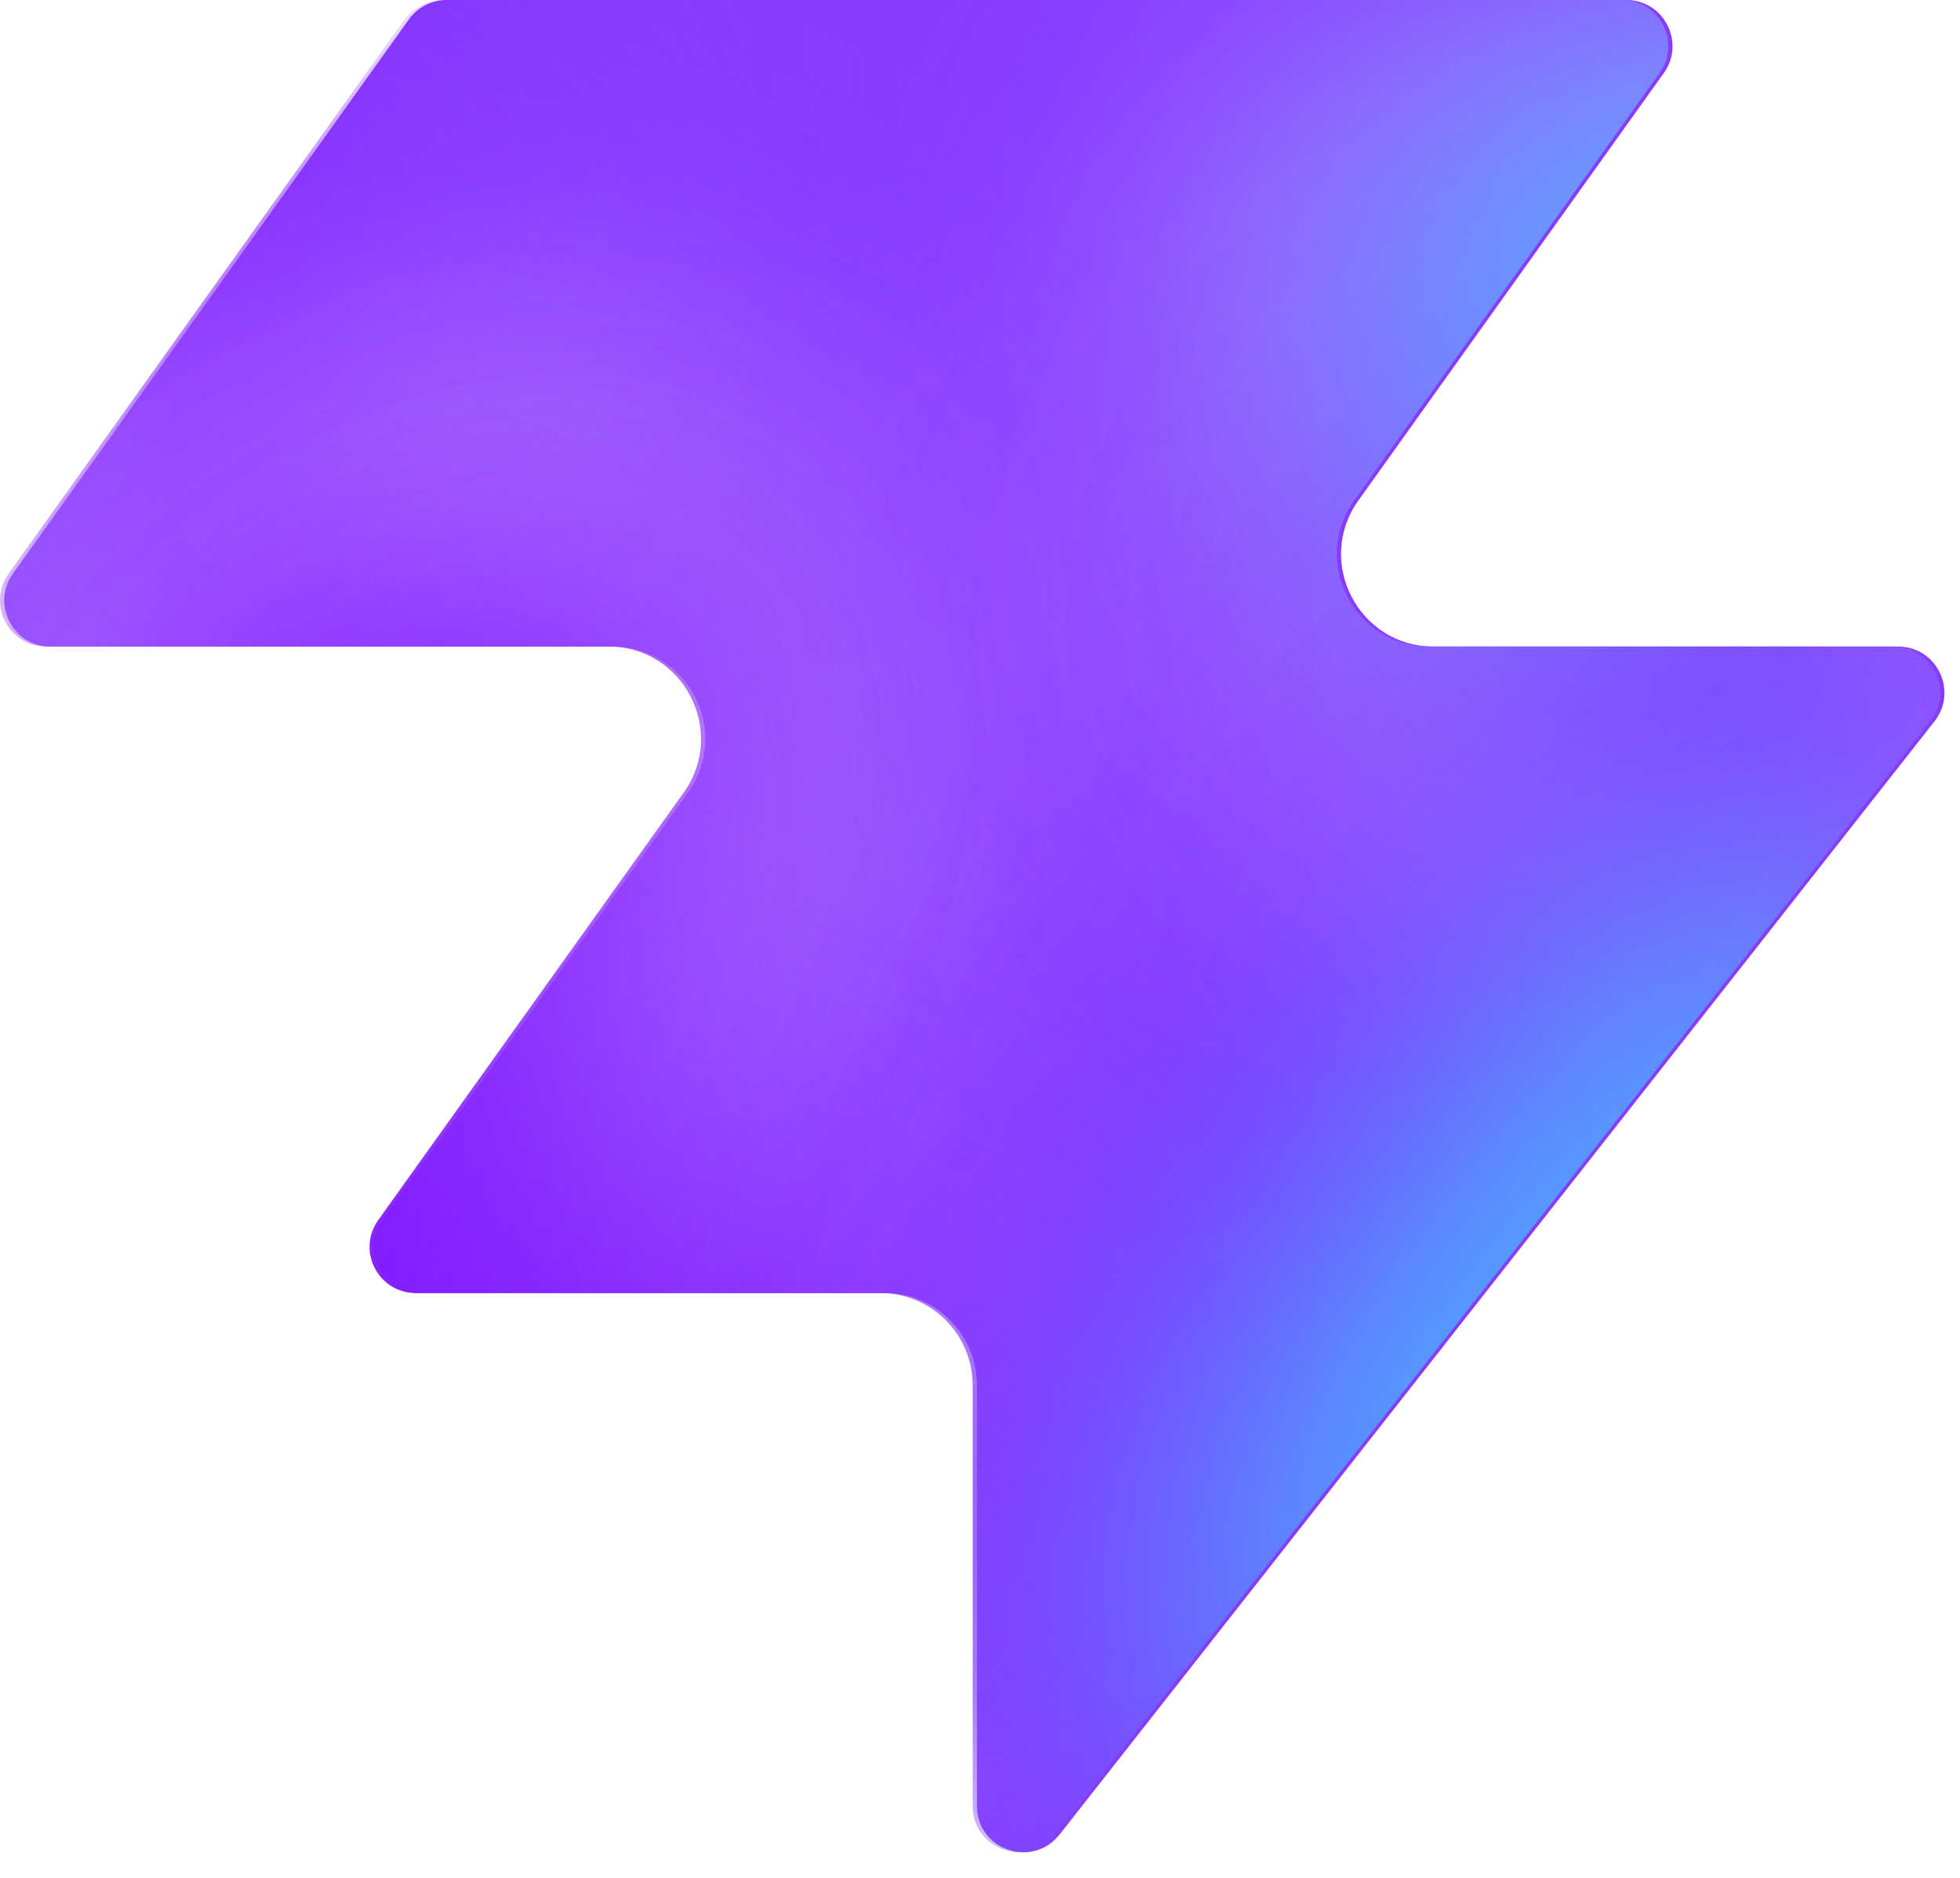
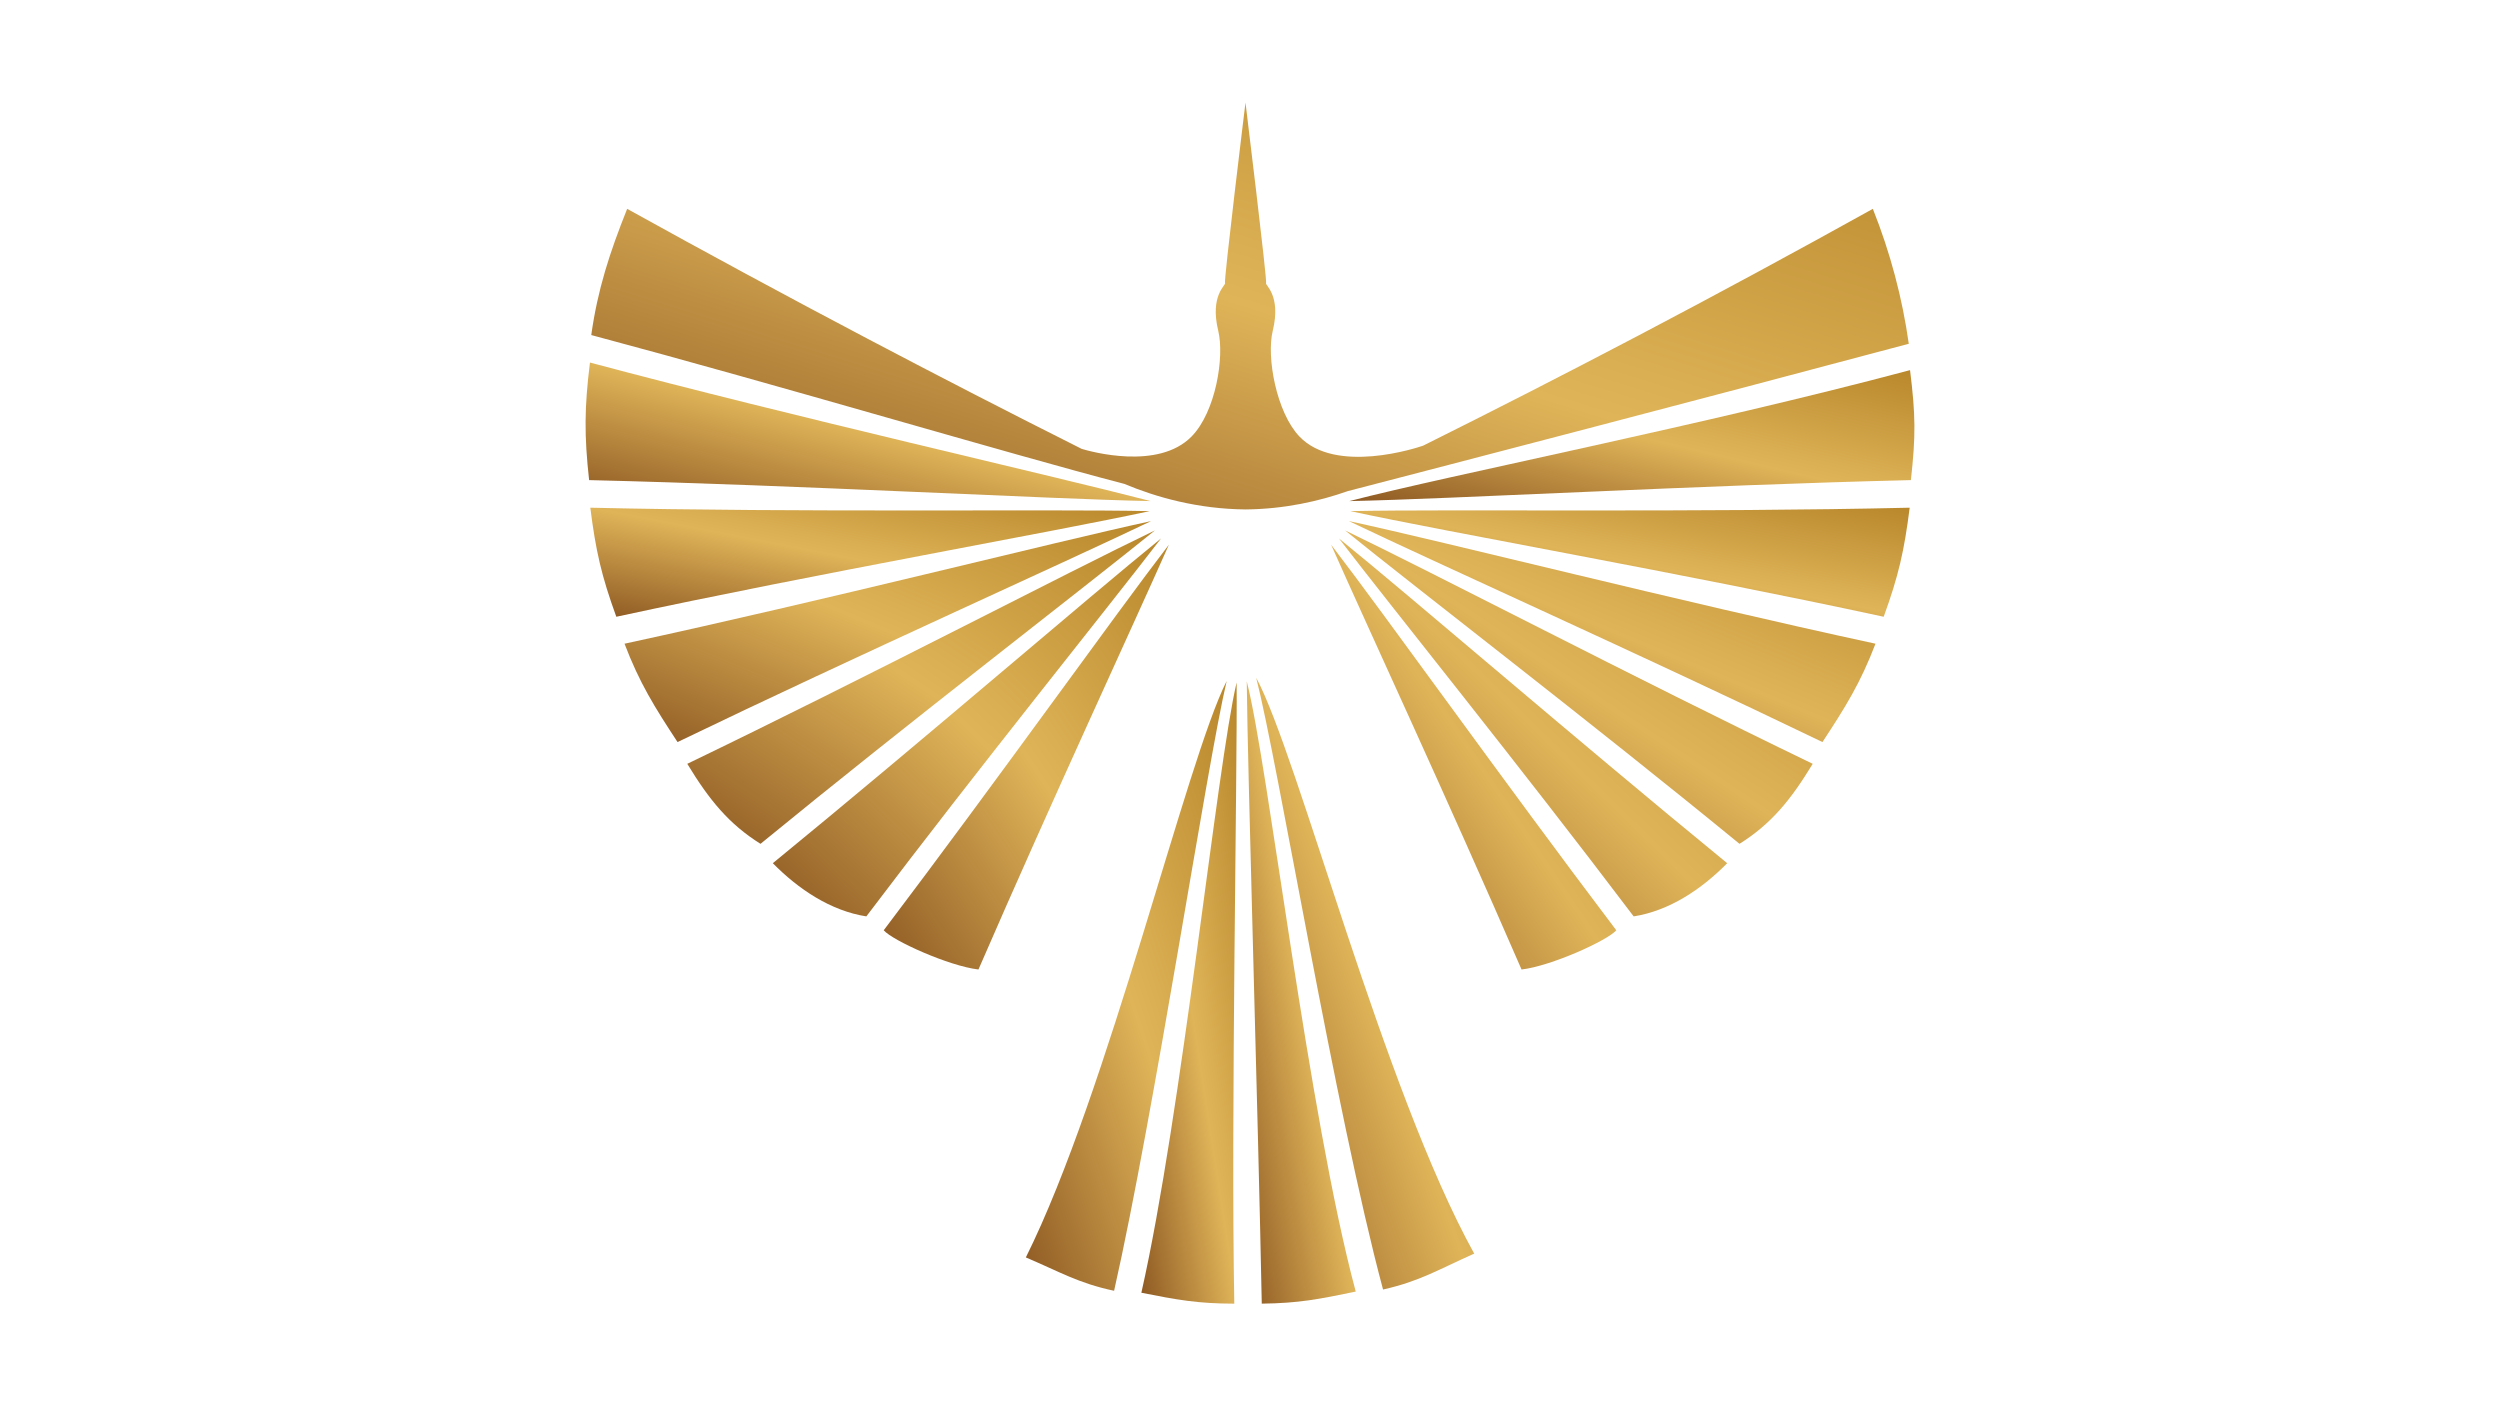
- <svg xmlns="http://www.w3.org/2000/svg" width="48" height="46" fill="none" viewBox="0 0 48 46">
-   <path fill="#863bff" d="M25.946 44.938c-.664.845-2.021.375-2.021-.698V33.937a2.26 2.26 0 0 0-2.262-2.262H10.287c-.92 0-1.456-1.04-.92-1.788l7.48-10.471c1.07-1.497 0-3.578-1.842-3.578H1.237c-.92 0-1.456-1.04-.92-1.788L10.013.474c.214-.297.556-.474.92-.474h28.894c.92 0 1.456 1.04.92 1.788l-7.48 10.471c-1.07 1.498 0 3.579 1.842 3.579h11.377c.943 0 1.473 1.088.89 1.83L25.947 44.94z" style="fill:#863bff;fill:color(display-p3 .525 .23 1);fill-opacity:1" />
-   <mask id="a" width="48" height="46" x="0" y="0" maskUnits="userSpaceOnUse" style="mask-type:alpha">
-     <path fill="#000" d="M25.842 44.938c-.664.844-2.021.375-2.021-.698V33.937a2.26 2.26 0 0 0-2.262-2.262H10.183c-.92 0-1.456-1.04-.92-1.788l7.48-10.471c1.07-1.498 0-3.579-1.842-3.579H1.133c-.92 0-1.456-1.04-.92-1.787L9.91.473c.214-.297.556-.474.92-.474h28.894c.92 0 1.456 1.04.92 1.788l-7.48 10.471c-1.07 1.498 0 3.578 1.842 3.578h11.377c.943 0 1.473 1.088.89 1.832L25.843 44.94z" style="fill:#000;fill-opacity:1" />
-   </mask>
-   <g mask="url(#a)">
-     <g filter="url(#b)">
-       <ellipse cx="5.508" cy="14.704" fill="#ede6ff" rx="5.508" ry="14.704" style="fill:#ede6ff;fill:color(display-p3 .927 .903 1);fill-opacity:1" transform="matrix(.00324 1 1 -.00324 -4.47 31.516)" />
-     </g>
-     <g filter="url(#c)">
-       <ellipse cx="10.399" cy="29.851" fill="#ede6ff" rx="10.399" ry="29.851" style="fill:#ede6ff;fill:color(display-p3 .927 .903 1);fill-opacity:1" transform="matrix(.00324 1 1 -.00324 -39.328 7.883)" />
-     </g>
-     <g filter="url(#d)">
-       <ellipse cx="5.508" cy="30.487" fill="#7e14ff" rx="5.508" ry="30.487" style="fill:#7e14ff;fill:color(display-p3 .492 .077 1);fill-opacity:1" transform="rotate(89.814 -25.913 -14.639)scale(1 -1)" />
-     </g>
-     <g filter="url(#e)">
-       <ellipse cx="5.508" cy="30.599" fill="#7e14ff" rx="5.508" ry="30.599" style="fill:#7e14ff;fill:color(display-p3 .492 .077 1);fill-opacity:1" transform="rotate(89.814 -32.644 -3.334)scale(1 -1)" />
-     </g>
-     <g filter="url(#f)">
-       <ellipse cx="5.508" cy="30.599" fill="#7e14ff" rx="5.508" ry="30.599" style="fill:#7e14ff;fill:color(display-p3 .492 .077 1);fill-opacity:1" transform="matrix(.00324 1 1 -.00324 -34.34 30.47)" />
-     </g>
-     <g filter="url(#g)">
-       <ellipse cx="14.072" cy="22.078" fill="#ede6ff" rx="14.072" ry="22.078" style="fill:#ede6ff;fill:color(display-p3 .927 .903 1);fill-opacity:1" transform="rotate(93.35 24.506 48.493)scale(-1 1)" />
-     </g>
-     <g filter="url(#h)">
-       <ellipse cx="3.47" cy="21.501" fill="#7e14ff" rx="3.47" ry="21.501" style="fill:#7e14ff;fill:color(display-p3 .492 .077 1);fill-opacity:1" transform="rotate(89.009 28.708 47.59)scale(-1 1)" />
-     </g>
-     <g filter="url(#i)">
-       <ellipse cx="3.47" cy="21.501" fill="#7e14ff" rx="3.47" ry="21.501" style="fill:#7e14ff;fill:color(display-p3 .492 .077 1);fill-opacity:1" transform="rotate(89.009 28.708 47.59)scale(-1 1)" />
-     </g>
-     <g filter="url(#j)">
-       <ellipse cx=".387" cy="8.972" fill="#7e14ff" rx="4.407" ry="29.108" style="fill:#7e14ff;fill:color(display-p3 .492 .077 1);fill-opacity:1" transform="rotate(39.51 .387 8.972)" />
-     </g>
-     <g filter="url(#k)">
-       <ellipse cx="47.523" cy="-6.092" fill="#7e14ff" rx="4.407" ry="29.108" style="fill:#7e14ff;fill:color(display-p3 .492 .077 1);fill-opacity:1" transform="rotate(37.892 47.523 -6.092)" />
-     </g>
-     <g filter="url(#l)">
-       <ellipse cx="41.412" cy="6.333" fill="#47bfff" rx="5.971" ry="9.665" style="fill:#47bfff;fill:color(display-p3 .28 .748 1);fill-opacity:1" transform="rotate(37.892 41.412 6.333)" />
-     </g>
-     <g filter="url(#m)">
-       <ellipse cx="-1.879" cy="38.332" fill="#7e14ff" rx="4.407" ry="29.108" style="fill:#7e14ff;fill:color(display-p3 .492 .077 1);fill-opacity:1" transform="rotate(37.892 -1.88 38.332)" />
-     </g>
-     <g filter="url(#n)">
-       <ellipse cx="-1.879" cy="38.332" fill="#7e14ff" rx="4.407" ry="29.108" style="fill:#7e14ff;fill:color(display-p3 .492 .077 1);fill-opacity:1" transform="rotate(37.892 -1.88 38.332)" />
-     </g>
-     <g filter="url(#o)">
-       <ellipse cx="35.651" cy="29.907" fill="#7e14ff" rx="4.407" ry="29.108" style="fill:#7e14ff;fill:color(display-p3 .492 .077 1);fill-opacity:1" transform="rotate(37.892 35.651 29.907)" />
-     </g>
-     <g filter="url(#p)">
-       <ellipse cx="38.418" cy="32.4" fill="#47bfff" rx="5.971" ry="15.297" style="fill:#47bfff;fill:color(display-p3 .28 .748 1);fill-opacity:1" transform="rotate(37.892 38.418 32.4)" />
-     </g>
+ <svg xmlns="http://www.w3.org/2000/svg" viewBox="0 0 1920 1080">
+   <defs>
+     <linearGradient id="gold" x1="0" y1="1" x2="1" y2="0">
+       <stop stop-color="#8e5923" />
+       <stop offset=".5" stop-color="#dfb458" />
+       <stop offset="1" stop-color="#b9872c" />
+     </linearGradient>
+   </defs>
+   <g fill="url(#gold)">
+     <path d="M883.75 384.85c-78.76-1.62-269.76-12.26-431.31-16.13-3.79-34.24-3.65-55.68.65-90.28 158.65 42.36 352.05 86.01 430.66 106.41Z" />
+     <path d="M882.96 392.55c-74.76 16.17-255.16 47.71-409.63 81.12-11.41-31.39-15.78-50.57-19.97-83.76 160.93 3.79 350.62 1.02 429.61 2.63Z" />
+     <path d="M479.63 494.37c153.86-33.27 329.58-77.99 404.45-94.19-66.95 32.12-225.12 102.85-363.73 169.72-17.76-27.03-29.28-45.53-40.72-75.53Z" />
+     <path d="M527.83 586.61c138.04-66.57 292.06-147.09 359.12-179.24-56.08 45.49-186.92 145.69-302.89 240.69-24.23-15.19-39.36-33.64-56.22-61.45Z" />
+     <path d="M593.52 662.94c115.65-94.65 242.09-204.01 298.16-249.41-42.84 55.81-138.08 173.57-226.34 290.26-27.45-4.31-52.17-20.89-71.82-40.85Z" />
+     <path d="M678.7 714.45c88.06-116.4 176.26-240.39 219.03-296.15-27.91 62.97-89.21 194.8-146.28 326.27-22.55-2.6-65.95-22.19-72.75-30.12Z" />
+     <path d="M1465.95 264.01c-158.32 42.27-351.55 92.58-430.8 113.15-22 7.76-48.68 13.82-78.6 14.09-36.83-.35-68.76-9.42-93.04-19.61-88.87-23.12-263.91-75.49-409.42-114.32 4.9-34.98 14.05-63.07 27.57-96.93 60.09 33.31 121.64 66.6 184.67 99.78 55.4 29.17 110.23 57.35 164.43 84.58 6.47 1.92 58.73 16.76 84.44-9.59 18.45-18.9 25.3-60.96 20.42-81.07-6.68-27.53 6.22-35.17 5.21-36.71-1.08-1.51 15.67-138.33 15.71-138.6.04.27 16.79 137.09 15.79 138.6-1.04 1.54 11.85 9.19 5.13 36.71-4.96 20.34 2.91 62.61 20.42 81.07 27.97 29.49 90.7 8.63 95.05 7.12 54.28-27.03 109.3-55.14 164.98-84.38 61.74-32.42 121.88-64.96 180.43-97.51 13.51 33.86 22.66 68.64 27.6 103.62Z" />
+     <path d="M787.85 965.7c63.19-126.75 123.69-382.72 154.23-442.66-15.34 65.03-55.51 331.39-86.45 468.29-27.63-5.91-41.45-14.44-67.78-25.63Z" />
+     <path d="M949.73 524.19c.63 66.47-4.5 336.81-1.78 477.03-28.39-.09-43.44-2.87-71.38-8.39 31.03-137.26 57.9-403.92 73.15-468.65Z" />
+     <path d="M957.5 523.24c16.56 64.52 47.09 332.08 83.7 468.69-28.2 5.84-43.49 8.92-72.16 9.27-2.71-140.88-10.95-411.82-11.53-477.96Z" />
+     <path d="M1132.19 962.78c-27 11.98-41.58 21.19-70.01 27.57-36.77-137.22-80.91-405.63-97.42-469.82 31.95 59.13 97.93 316.74 167.43 442.25Z" />
+     <path d="M1036.25 384.85c78.76-1.62 269.76-12.26 431.31-16.13 3.79-34.24 3.65-49.86-.65-84.46-158.65 42.36-352.05 80.19-430.66 100.6Z" />
+     <path d="M1037.04 392.55c74.76 16.17 255.16 47.71 409.63 81.12 11.41-31.39 15.78-50.57 19.97-83.76-160.93 3.79-350.62 1.02-429.61 2.63Z" />
+     <path d="M1440.37 494.37c-153.86-33.27-329.58-77.99-404.45-94.19 66.95 32.12 225.12 102.85 363.73 169.72 17.76-27.03 29.28-45.53 40.72-75.53Z" />
+     <path d="M1392.17 586.61c-138.04-66.57-292.06-147.09-359.12-179.24 56.08 45.49 186.92 145.69 302.89 240.69 24.23-15.19 39.36-33.64 56.22-61.45Z" />
+     <path d="M1326.48 662.94c-115.65-94.65-242.09-204.01-298.16-249.41 42.84 55.81 138.08 173.57 226.34 290.26 27.45-4.31 52.17-20.89 71.82-40.85Z" />
+     <path d="M1241.3 714.45c-88.06-116.4-176.26-240.39-219.03-296.15 27.91 62.97 89.21 194.8 146.28 326.27 22.55-2.6 65.95-22.19 72.75-30.12Z" />
  </g>
-   <defs>
-     <filter id="b" width="60.045" height="41.654" x="-19.77" y="16.149" color-interpolation-filters="sRGB" filterUnits="userSpaceOnUse">
-       <feFlood flood-opacity="0" result="BackgroundImageFix" />
-       <feBlend in="SourceGraphic" in2="BackgroundImageFix" result="shape" />
-       <feGaussianBlur result="effect1_foregroundBlur_2002_17158" stdDeviation="7.659" />
-     </filter>
-     <filter id="c" width="90.34" height="51.437" x="-54.613" y="-7.533" color-interpolation-filters="sRGB" filterUnits="userSpaceOnUse">
-       <feFlood flood-opacity="0" result="BackgroundImageFix" />
-       <feBlend in="SourceGraphic" in2="BackgroundImageFix" result="shape" />
-       <feGaussianBlur result="effect1_foregroundBlur_2002_17158" stdDeviation="7.659" />
-     </filter>
-     <filter id="d" width="79.355" height="29.4" x="-49.64" y="2.03" color-interpolation-filters="sRGB" filterUnits="userSpaceOnUse">
-       <feFlood flood-opacity="0" result="BackgroundImageFix" />
-       <feBlend in="SourceGraphic" in2="BackgroundImageFix" result="shape" />
-       <feGaussianBlur result="effect1_foregroundBlur_2002_17158" stdDeviation="4.596" />
-     </filter>
-     <filter id="e" width="79.579" height="29.4" x="-45.045" y="20.029" color-interpolation-filters="sRGB" filterUnits="userSpaceOnUse">
-       <feFlood flood-opacity="0" result="BackgroundImageFix" />
-       <feBlend in="SourceGraphic" in2="BackgroundImageFix" result="shape" />
-       <feGaussianBlur result="effect1_foregroundBlur_2002_17158" stdDeviation="4.596" />
-     </filter>
-     <filter id="f" width="79.579" height="29.4" x="-43.513" y="21.178" color-interpolation-filters="sRGB" filterUnits="userSpaceOnUse">
-       <feFlood flood-opacity="0" result="BackgroundImageFix" />
-       <feBlend in="SourceGraphic" in2="BackgroundImageFix" result="shape" />
-       <feGaussianBlur result="effect1_foregroundBlur_2002_17158" stdDeviation="4.596" />
-     </filter>
-     <filter id="g" width="74.749" height="58.852" x="15.756" y="-17.901" color-interpolation-filters="sRGB" filterUnits="userSpaceOnUse">
-       <feFlood flood-opacity="0" result="BackgroundImageFix" />
-       <feBlend in="SourceGraphic" in2="BackgroundImageFix" result="shape" />
-       <feGaussianBlur result="effect1_foregroundBlur_2002_17158" stdDeviation="7.659" />
-     </filter>
-     <filter id="h" width="61.377" height="25.362" x="23.548" y="2.284" color-interpolation-filters="sRGB" filterUnits="userSpaceOnUse">
-       <feFlood flood-opacity="0" result="BackgroundImageFix" />
-       <feBlend in="SourceGraphic" in2="BackgroundImageFix" result="shape" />
-       <feGaussianBlur result="effect1_foregroundBlur_2002_17158" stdDeviation="4.596" />
-     </filter>
-     <filter id="i" width="61.377" height="25.362" x="23.548" y="2.284" color-interpolation-filters="sRGB" filterUnits="userSpaceOnUse">
-       <feFlood flood-opacity="0" result="BackgroundImageFix" />
-       <feBlend in="SourceGraphic" in2="BackgroundImageFix" result="shape" />
-       <feGaussianBlur result="effect1_foregroundBlur_2002_17158" stdDeviation="4.596" />
-     </filter>
-     <filter id="j" width="56.045" height="63.649" x="-27.636" y="-22.853" color-interpolation-filters="sRGB" filterUnits="userSpaceOnUse">
-       <feFlood flood-opacity="0" result="BackgroundImageFix" />
-       <feBlend in="SourceGraphic" in2="BackgroundImageFix" result="shape" />
-       <feGaussianBlur result="effect1_foregroundBlur_2002_17158" stdDeviation="4.596" />
-     </filter>
-     <filter id="k" width="54.814" height="64.646" x="20.116" y="-38.415" color-interpolation-filters="sRGB" filterUnits="userSpaceOnUse">
-       <feFlood flood-opacity="0" result="BackgroundImageFix" />
-       <feBlend in="SourceGraphic" in2="BackgroundImageFix" result="shape" />
-       <feGaussianBlur result="effect1_foregroundBlur_2002_17158" stdDeviation="4.596" />
-     </filter>
-     <filter id="l" width="33.541" height="35.313" x="24.641" y="-11.323" color-interpolation-filters="sRGB" filterUnits="userSpaceOnUse">
-       <feFlood flood-opacity="0" result="BackgroundImageFix" />
-       <feBlend in="SourceGraphic" in2="BackgroundImageFix" result="shape" />
-       <feGaussianBlur result="effect1_foregroundBlur_2002_17158" stdDeviation="4.596" />
-     </filter>
-     <filter id="m" width="54.814" height="64.646" x="-29.286" y="6.009" color-interpolation-filters="sRGB" filterUnits="userSpaceOnUse">
-       <feFlood flood-opacity="0" result="BackgroundImageFix" />
-       <feBlend in="SourceGraphic" in2="BackgroundImageFix" result="shape" />
-       <feGaussianBlur result="effect1_foregroundBlur_2002_17158" stdDeviation="4.596" />
-     </filter>
-     <filter id="n" width="54.814" height="64.646" x="-29.286" y="6.009" color-interpolation-filters="sRGB" filterUnits="userSpaceOnUse">
-       <feFlood flood-opacity="0" result="BackgroundImageFix" />
-       <feBlend in="SourceGraphic" in2="BackgroundImageFix" result="shape" />
-       <feGaussianBlur result="effect1_foregroundBlur_2002_17158" stdDeviation="4.596" />
-     </filter>
-     <filter id="o" width="54.814" height="64.646" x="8.244" y="-2.416" color-interpolation-filters="sRGB" filterUnits="userSpaceOnUse">
-       <feFlood flood-opacity="0" result="BackgroundImageFix" />
-       <feBlend in="SourceGraphic" in2="BackgroundImageFix" result="shape" />
-       <feGaussianBlur result="effect1_foregroundBlur_2002_17158" stdDeviation="4.596" />
-     </filter>
-     <filter id="p" width="39.409" height="43.623" x="18.713" y="10.588" color-interpolation-filters="sRGB" filterUnits="userSpaceOnUse">
-       <feFlood flood-opacity="0" result="BackgroundImageFix" />
-       <feBlend in="SourceGraphic" in2="BackgroundImageFix" result="shape" />
-       <feGaussianBlur result="effect1_foregroundBlur_2002_17158" stdDeviation="4.596" />
-     </filter>
-   </defs>
</svg>
